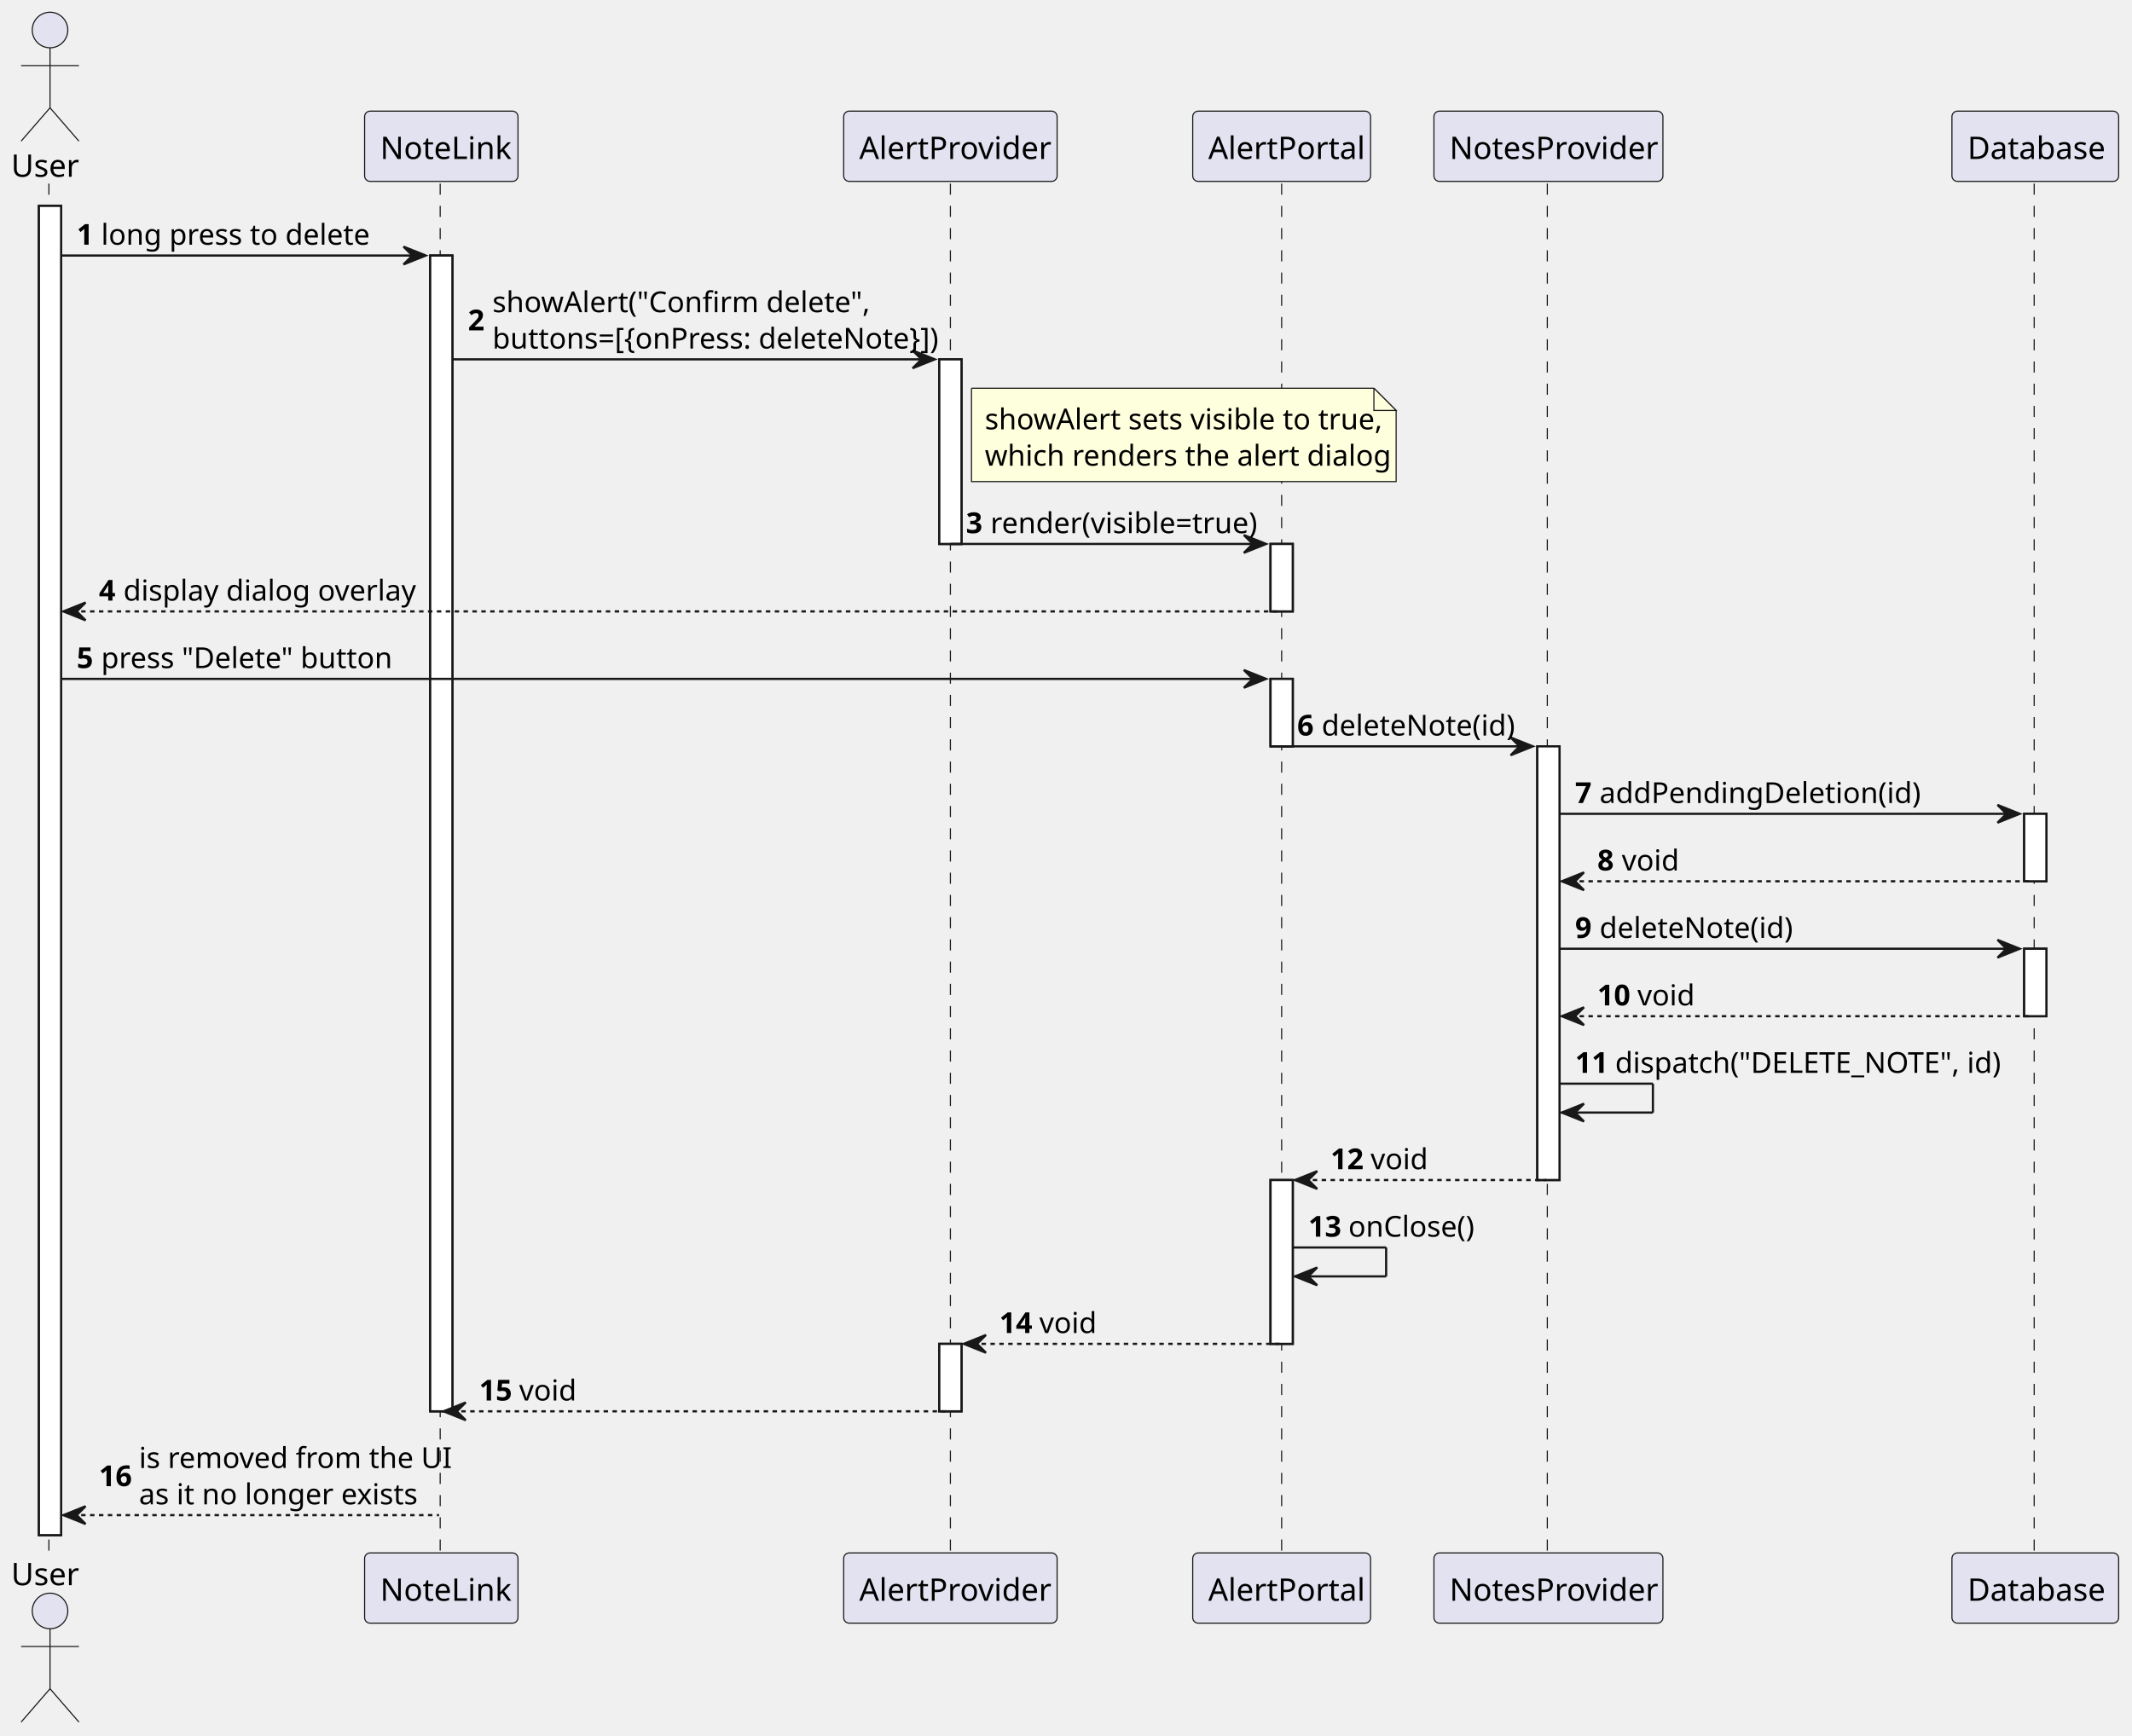
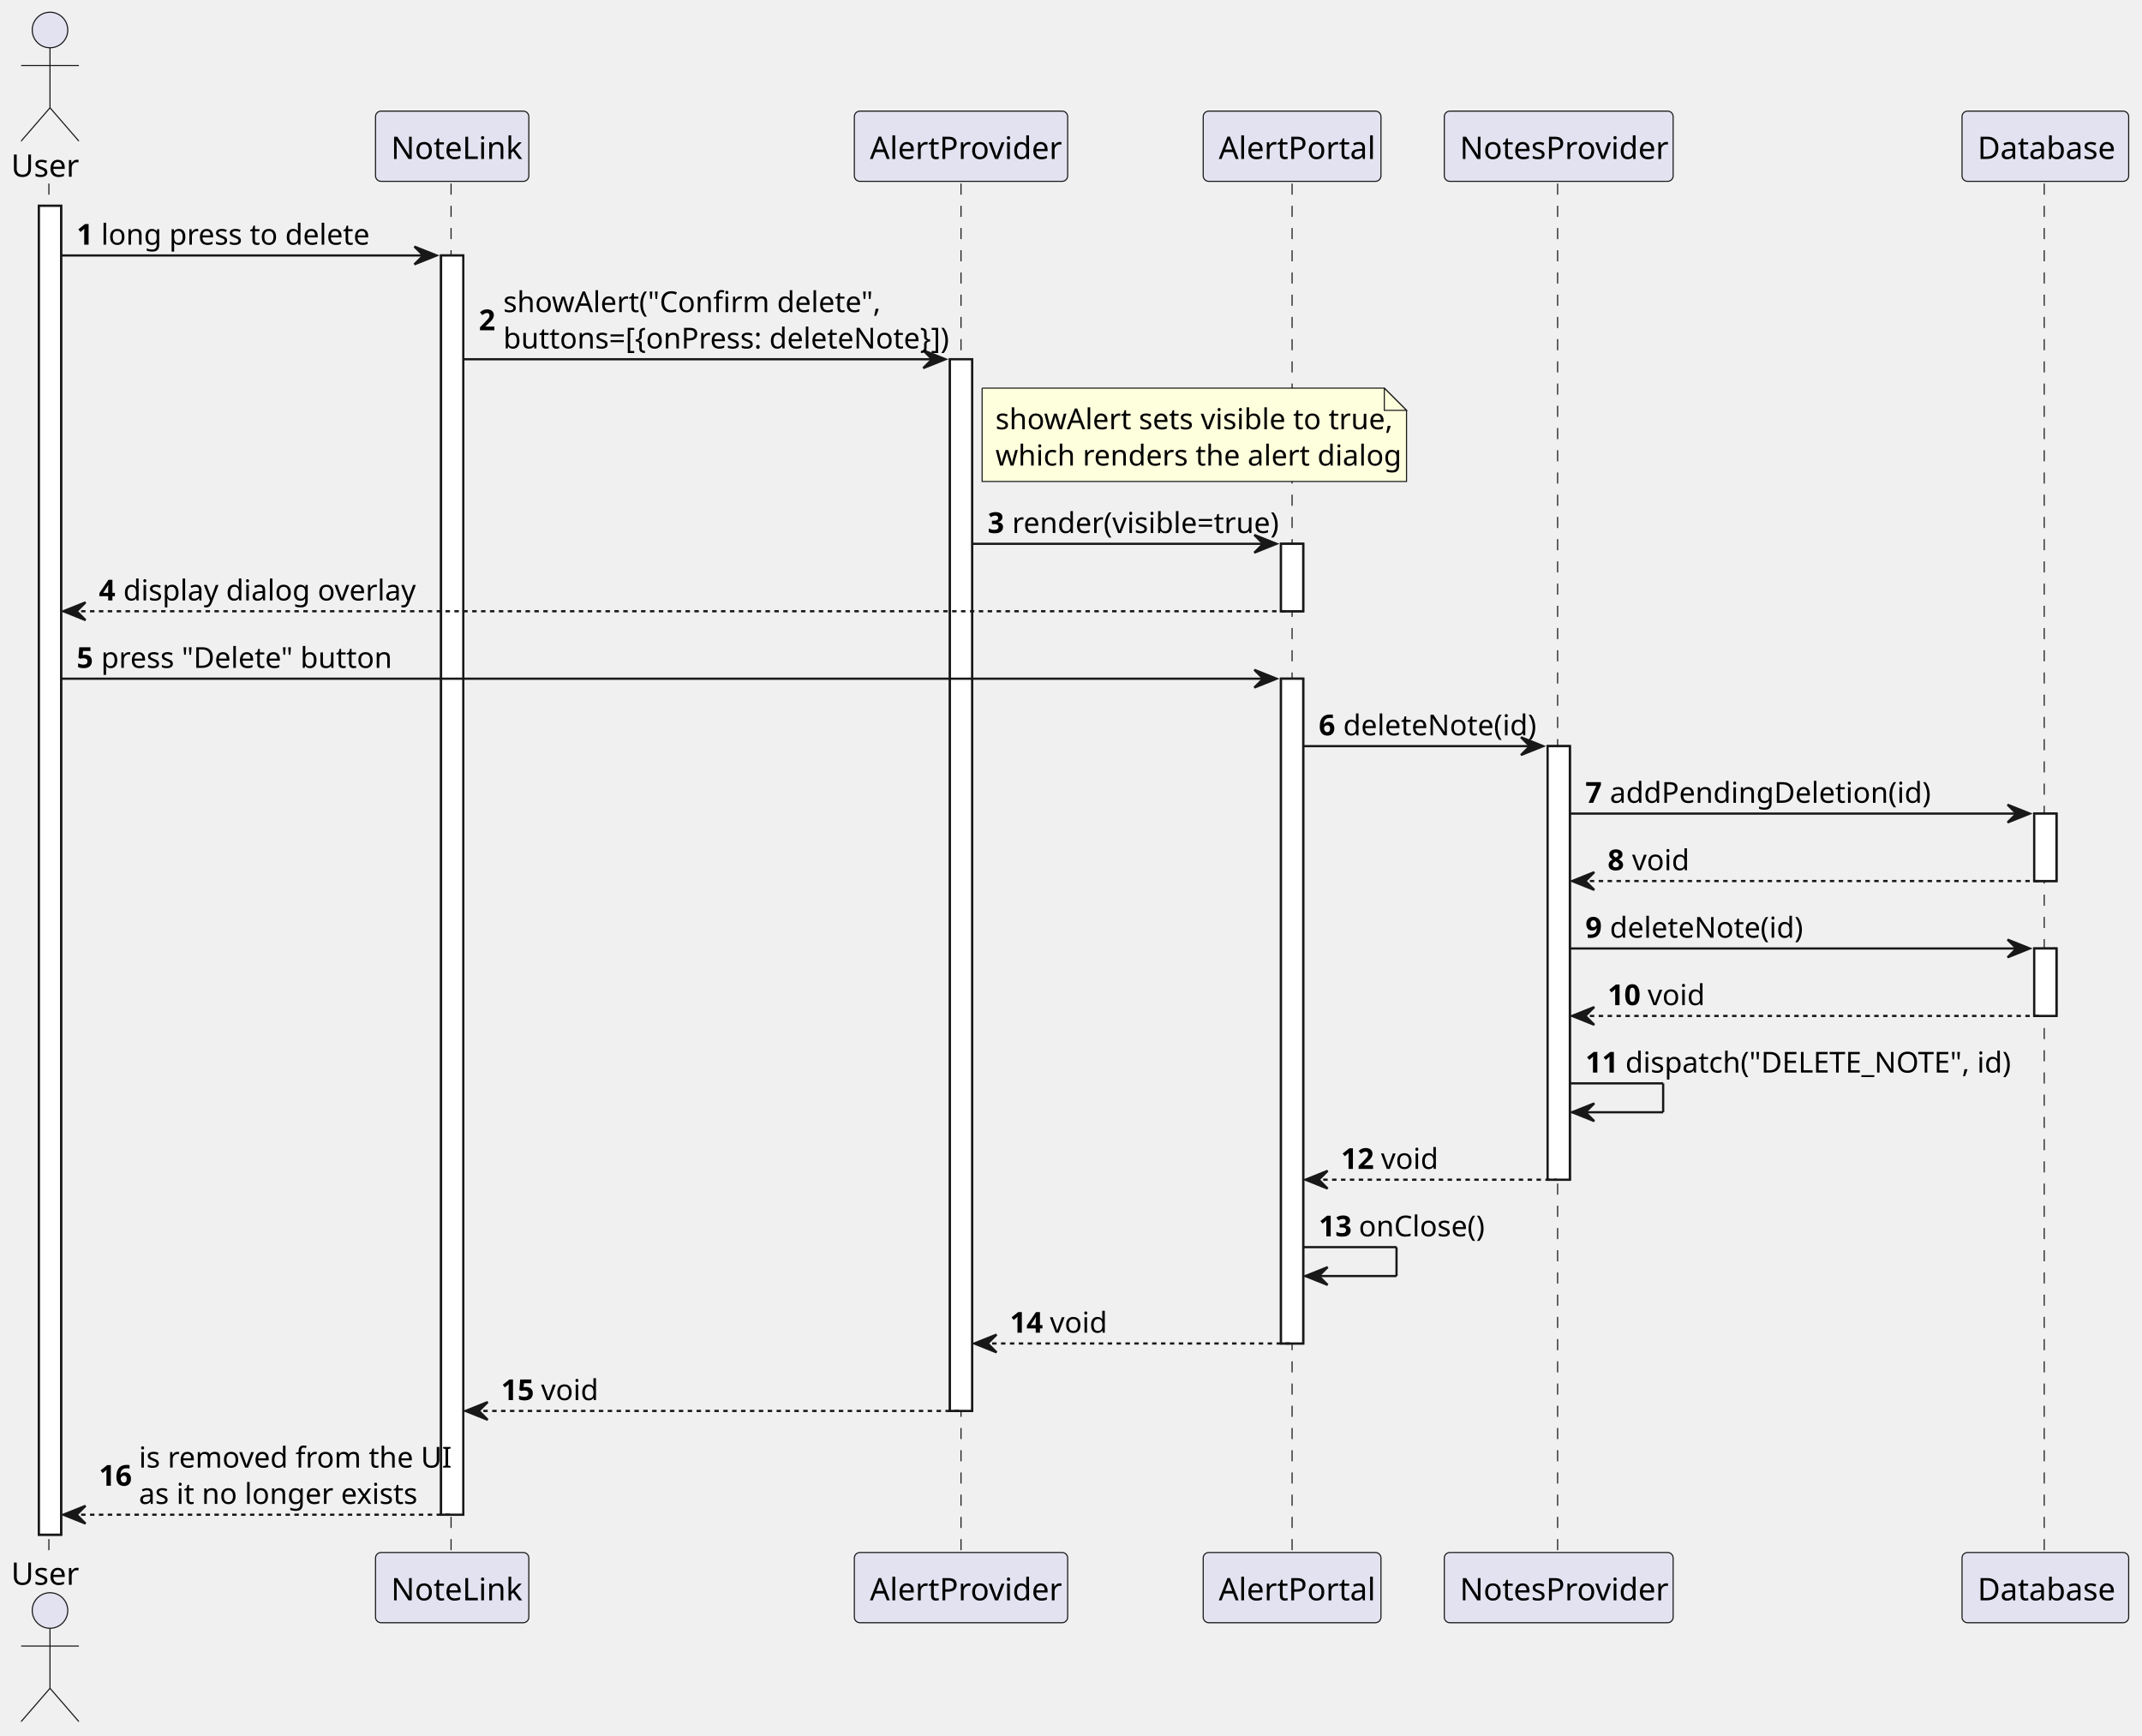
- <svg xmlns="http://www.w3.org/2000/svg" contentStyleType="text/css" height="781px" preserveAspectRatio="none" style="width:959px;height:781px;background:#FFFFFF;" version="1.1" viewBox="0 0 959 781" width="959px" zoomAndPan="magnify">
+ <svg xmlns="http://www.w3.org/2000/svg" contentStyleType="text/css" height="781px" preserveAspectRatio="none" style="width:964px;height:781px;background:#FFFFFF;" version="1.1" viewBox="0 0 964 781" width="964px" zoomAndPan="magnify">
  <defs />
  <g>
    <rect fill="#FFFFFF" height="598.031" style="stroke:#181818;stroke-width:1.0;" width="10" x="17.5" y="92.609" />
-     <rect fill="#FFFFFF" height="519.977" style="stroke:#181818;stroke-width:1.0;" width="10" x="193.5" y="114.961" />
-     <rect fill="#FFFFFF" height="83.055" style="stroke:#181818;stroke-width:1.0;" width="10" x="422.5" y="161.664" />
-     <rect fill="#FFFFFF" height="30.352" style="stroke:#181818;stroke-width:1.0;" width="10" x="422.5" y="604.586" />
-     <rect fill="#FFFFFF" height="30.352" style="stroke:#181818;stroke-width:1.0;" width="10" x="571.5" y="244.719" />
-     <rect fill="#FFFFFF" height="30.352" style="stroke:#181818;stroke-width:1.0;" width="10" x="571.5" y="305.422" />
-     <rect fill="#FFFFFF" height="73.703" style="stroke:#181818;stroke-width:1.0;" width="10" x="571.5" y="530.883" />
-     <rect fill="#FFFFFF" height="195.109" style="stroke:#181818;stroke-width:1.0;" width="10" x="691.5" y="335.773" />
-     <rect fill="#FFFFFF" height="30.352" style="stroke:#181818;stroke-width:1.0;" width="10" x="910.5" y="366.125" />
-     <rect fill="#FFFFFF" height="30.352" style="stroke:#181818;stroke-width:1.0;" width="10" x="910.5" y="426.828" />
+     <rect fill="#FFFFFF" height="566.68" style="stroke:#181818;stroke-width:1.0;" width="10" x="198.5" y="114.961" />
+     <rect fill="#FFFFFF" height="473.273" style="stroke:#181818;stroke-width:1.0;" width="10" x="427.5" y="161.664" />
+     <rect fill="#FFFFFF" height="30.352" style="stroke:#181818;stroke-width:1.0;" width="10" x="576.5" y="244.719" />
+     <rect fill="#FFFFFF" height="299.164" style="stroke:#181818;stroke-width:1.0;" width="10" x="576.5" y="305.422" />
+     <rect fill="#FFFFFF" height="195.109" style="stroke:#181818;stroke-width:1.0;" width="10" x="696.5" y="335.773" />
+     <rect fill="#FFFFFF" height="30.352" style="stroke:#181818;stroke-width:1.0;" width="10" x="915.5" y="366.125" />
+     <rect fill="#FFFFFF" height="30.352" style="stroke:#181818;stroke-width:1.0;" width="10" x="915.5" y="426.828" />
    <line style="stroke:#181818;stroke-width:0.5;stroke-dasharray:5.0,5.0;" x1="22" x2="22" y1="82.609" y2="699.641" />
-     <line style="stroke:#181818;stroke-width:0.5;stroke-dasharray:5.0,5.0;" x1="198" x2="198" y1="82.609" y2="699.641" />
-     <line style="stroke:#181818;stroke-width:0.5;stroke-dasharray:5.0,5.0;" x1="427.5" x2="427.5" y1="82.609" y2="699.641" />
-     <line style="stroke:#181818;stroke-width:0.5;stroke-dasharray:5.0,5.0;" x1="576.5" x2="576.5" y1="82.609" y2="699.641" />
-     <line style="stroke:#181818;stroke-width:0.5;stroke-dasharray:5.0,5.0;" x1="696" x2="696" y1="82.609" y2="699.641" />
-     <line style="stroke:#181818;stroke-width:0.5;stroke-dasharray:5.0,5.0;" x1="915" x2="915" y1="82.609" y2="699.641" />
+     <line style="stroke:#181818;stroke-width:0.5;stroke-dasharray:5.0,5.0;" x1="203" x2="203" y1="82.609" y2="699.641" />
+     <line style="stroke:#181818;stroke-width:0.5;stroke-dasharray:5.0,5.0;" x1="432.5" x2="432.5" y1="82.609" y2="699.641" />
+     <line style="stroke:#181818;stroke-width:0.5;stroke-dasharray:5.0,5.0;" x1="581.5" x2="581.5" y1="82.609" y2="699.641" />
+     <line style="stroke:#181818;stroke-width:0.5;stroke-dasharray:5.0,5.0;" x1="701" x2="701" y1="82.609" y2="699.641" />
+     <line style="stroke:#181818;stroke-width:0.5;stroke-dasharray:5.0,5.0;" x1="920" x2="920" y1="82.609" y2="699.641" />
    <text fill="#000000" font-family="sans-serif" font-size="14" lengthAdjust="spacing" textLength="29" x="5" y="79.533">User</text>
    <ellipse cx="22.5" cy="13.5" fill="#E2E2F0" rx="8" ry="8" style="stroke:#181818;stroke-width:0.5;" />
    <path d="M22.5,21.5 L22.5,48.5 M9.5,29.5 L35.5,29.5 M22.5,48.5 L9.5,63.5 M22.5,48.5 L35.5,63.5 " fill="none" style="stroke:#181818;stroke-width:0.5;" />
    <text fill="#000000" font-family="sans-serif" font-size="14" lengthAdjust="spacing" textLength="29" x="5" y="713.174">User</text>
    <ellipse cx="22.5" cy="724.75" fill="#E2E2F0" rx="8" ry="8" style="stroke:#181818;stroke-width:0.5;" />
    <path d="M22.5,732.75 L22.5,759.75 M9.5,740.75 L35.5,740.75 M22.5,759.75 L9.5,774.75 M22.5,759.75 L35.5,774.75 " fill="none" style="stroke:#181818;stroke-width:0.5;" />
-     <rect fill="#E2E2F0" height="31.609" rx="2.5" ry="2.5" style="stroke:#181818;stroke-width:0.5;" width="69" x="164" y="50" />
-     <text fill="#000000" font-family="sans-serif" font-size="14" lengthAdjust="spacing" textLength="55" x="171" y="71.533">NoteLink</text>
-     <rect fill="#E2E2F0" height="31.609" rx="2.5" ry="2.5" style="stroke:#181818;stroke-width:0.5;" width="69" x="164" y="698.641" />
-     <text fill="#000000" font-family="sans-serif" font-size="14" lengthAdjust="spacing" textLength="55" x="171" y="720.174">NoteLink</text>
-     <rect fill="#E2E2F0" height="31.609" rx="2.5" ry="2.5" style="stroke:#181818;stroke-width:0.5;" width="96" x="379.5" y="50" />
-     <text fill="#000000" font-family="sans-serif" font-size="14" lengthAdjust="spacing" textLength="82" x="386.5" y="71.533">AlertProvider</text>
-     <rect fill="#E2E2F0" height="31.609" rx="2.5" ry="2.5" style="stroke:#181818;stroke-width:0.5;" width="96" x="379.5" y="698.641" />
-     <text fill="#000000" font-family="sans-serif" font-size="14" lengthAdjust="spacing" textLength="82" x="386.5" y="720.174">AlertProvider</text>
-     <rect fill="#E2E2F0" height="31.609" rx="2.5" ry="2.5" style="stroke:#181818;stroke-width:0.5;" width="80" x="536.5" y="50" />
-     <text fill="#000000" font-family="sans-serif" font-size="14" lengthAdjust="spacing" textLength="66" x="543.5" y="71.533">AlertPortal</text>
-     <rect fill="#E2E2F0" height="31.609" rx="2.5" ry="2.5" style="stroke:#181818;stroke-width:0.5;" width="80" x="536.5" y="698.641" />
-     <text fill="#000000" font-family="sans-serif" font-size="14" lengthAdjust="spacing" textLength="66" x="543.5" y="720.174">AlertPortal</text>
-     <rect fill="#E2E2F0" height="31.609" rx="2.5" ry="2.5" style="stroke:#181818;stroke-width:0.5;" width="103" x="645" y="50" />
-     <text fill="#000000" font-family="sans-serif" font-size="14" lengthAdjust="spacing" textLength="89" x="652" y="71.533">NotesProvider</text>
-     <rect fill="#E2E2F0" height="31.609" rx="2.5" ry="2.5" style="stroke:#181818;stroke-width:0.5;" width="103" x="645" y="698.641" />
-     <text fill="#000000" font-family="sans-serif" font-size="14" lengthAdjust="spacing" textLength="89" x="652" y="720.174">NotesProvider</text>
-     <rect fill="#E2E2F0" height="31.609" rx="2.5" ry="2.5" style="stroke:#181818;stroke-width:0.5;" width="75" x="878" y="50" />
-     <text fill="#000000" font-family="sans-serif" font-size="14" lengthAdjust="spacing" textLength="61" x="885" y="71.533">Database</text>
-     <rect fill="#E2E2F0" height="31.609" rx="2.5" ry="2.5" style="stroke:#181818;stroke-width:0.5;" width="75" x="878" y="698.641" />
-     <text fill="#000000" font-family="sans-serif" font-size="14" lengthAdjust="spacing" textLength="61" x="885" y="720.174">Database</text>
+     <rect fill="#E2E2F0" height="31.609" rx="2.5" ry="2.5" style="stroke:#181818;stroke-width:0.5;" width="69" x="169" y="50" />
+     <text fill="#000000" font-family="sans-serif" font-size="14" lengthAdjust="spacing" textLength="55" x="176" y="71.533">NoteLink</text>
+     <rect fill="#E2E2F0" height="31.609" rx="2.5" ry="2.5" style="stroke:#181818;stroke-width:0.5;" width="69" x="169" y="698.641" />
+     <text fill="#000000" font-family="sans-serif" font-size="14" lengthAdjust="spacing" textLength="55" x="176" y="720.174">NoteLink</text>
+     <rect fill="#E2E2F0" height="31.609" rx="2.5" ry="2.5" style="stroke:#181818;stroke-width:0.5;" width="96" x="384.5" y="50" />
+     <text fill="#000000" font-family="sans-serif" font-size="14" lengthAdjust="spacing" textLength="82" x="391.5" y="71.533">AlertProvider</text>
+     <rect fill="#E2E2F0" height="31.609" rx="2.5" ry="2.5" style="stroke:#181818;stroke-width:0.5;" width="96" x="384.5" y="698.641" />
+     <text fill="#000000" font-family="sans-serif" font-size="14" lengthAdjust="spacing" textLength="82" x="391.5" y="720.174">AlertProvider</text>
+     <rect fill="#E2E2F0" height="31.609" rx="2.5" ry="2.5" style="stroke:#181818;stroke-width:0.5;" width="80" x="541.5" y="50" />
+     <text fill="#000000" font-family="sans-serif" font-size="14" lengthAdjust="spacing" textLength="66" x="548.5" y="71.533">AlertPortal</text>
+     <rect fill="#E2E2F0" height="31.609" rx="2.5" ry="2.5" style="stroke:#181818;stroke-width:0.5;" width="80" x="541.5" y="698.641" />
+     <text fill="#000000" font-family="sans-serif" font-size="14" lengthAdjust="spacing" textLength="66" x="548.5" y="720.174">AlertPortal</text>
+     <rect fill="#E2E2F0" height="31.609" rx="2.5" ry="2.5" style="stroke:#181818;stroke-width:0.5;" width="103" x="650" y="50" />
+     <text fill="#000000" font-family="sans-serif" font-size="14" lengthAdjust="spacing" textLength="89" x="657" y="71.533">NotesProvider</text>
+     <rect fill="#E2E2F0" height="31.609" rx="2.5" ry="2.5" style="stroke:#181818;stroke-width:0.5;" width="103" x="650" y="698.641" />
+     <text fill="#000000" font-family="sans-serif" font-size="14" lengthAdjust="spacing" textLength="89" x="657" y="720.174">NotesProvider</text>
+     <rect fill="#E2E2F0" height="31.609" rx="2.5" ry="2.5" style="stroke:#181818;stroke-width:0.5;" width="75" x="883" y="50" />
+     <text fill="#000000" font-family="sans-serif" font-size="14" lengthAdjust="spacing" textLength="61" x="890" y="71.533">Database</text>
+     <rect fill="#E2E2F0" height="31.609" rx="2.5" ry="2.5" style="stroke:#181818;stroke-width:0.5;" width="75" x="883" y="698.641" />
+     <text fill="#000000" font-family="sans-serif" font-size="14" lengthAdjust="spacing" textLength="61" x="890" y="720.174">Database</text>
    <rect fill="#FFFFFF" height="598.031" style="stroke:#181818;stroke-width:1.0;" width="10" x="17.5" y="92.609" />
-     <rect fill="#FFFFFF" height="519.977" style="stroke:#181818;stroke-width:1.0;" width="10" x="193.5" y="114.961" />
-     <rect fill="#FFFFFF" height="83.055" style="stroke:#181818;stroke-width:1.0;" width="10" x="422.5" y="161.664" />
-     <rect fill="#FFFFFF" height="30.352" style="stroke:#181818;stroke-width:1.0;" width="10" x="422.5" y="604.586" />
-     <rect fill="#FFFFFF" height="30.352" style="stroke:#181818;stroke-width:1.0;" width="10" x="571.5" y="244.719" />
-     <rect fill="#FFFFFF" height="30.352" style="stroke:#181818;stroke-width:1.0;" width="10" x="571.5" y="305.422" />
-     <rect fill="#FFFFFF" height="73.703" style="stroke:#181818;stroke-width:1.0;" width="10" x="571.5" y="530.883" />
-     <rect fill="#FFFFFF" height="195.109" style="stroke:#181818;stroke-width:1.0;" width="10" x="691.5" y="335.773" />
-     <rect fill="#FFFFFF" height="30.352" style="stroke:#181818;stroke-width:1.0;" width="10" x="910.5" y="366.125" />
-     <rect fill="#FFFFFF" height="30.352" style="stroke:#181818;stroke-width:1.0;" width="10" x="910.5" y="426.828" />
-     <polygon fill="#181818" points="181.5,110.961,191.5,114.961,181.5,118.961,185.5,114.961" style="stroke:#181818;stroke-width:1.0;" />
-     <line style="stroke:#181818;stroke-width:1.0;" x1="27.5" x2="187.5" y1="114.961" y2="114.961" />
+     <rect fill="#FFFFFF" height="566.68" style="stroke:#181818;stroke-width:1.0;" width="10" x="198.5" y="114.961" />
+     <rect fill="#FFFFFF" height="473.273" style="stroke:#181818;stroke-width:1.0;" width="10" x="427.5" y="161.664" />
+     <rect fill="#FFFFFF" height="30.352" style="stroke:#181818;stroke-width:1.0;" width="10" x="576.5" y="244.719" />
+     <rect fill="#FFFFFF" height="299.164" style="stroke:#181818;stroke-width:1.0;" width="10" x="576.5" y="305.422" />
+     <rect fill="#FFFFFF" height="195.109" style="stroke:#181818;stroke-width:1.0;" width="10" x="696.5" y="335.773" />
+     <rect fill="#FFFFFF" height="30.352" style="stroke:#181818;stroke-width:1.0;" width="10" x="915.5" y="366.125" />
+     <rect fill="#FFFFFF" height="30.352" style="stroke:#181818;stroke-width:1.0;" width="10" x="915.5" y="426.828" />
+     <polygon fill="#181818" points="186.5,110.961,196.5,114.961,186.5,118.961,190.5,114.961" style="stroke:#181818;stroke-width:1.0;" />
+     <line style="stroke:#181818;stroke-width:1.0;" x1="27.5" x2="192.5" y1="114.961" y2="114.961" />
    <text fill="#000000" font-family="sans-serif" font-size="13" font-weight="bold" lengthAdjust="spacing" textLength="7" x="34.5" y="110.105">1</text>
    <text fill="#000000" font-family="sans-serif" font-size="13" lengthAdjust="spacing" textLength="114" x="45.5" y="110.105">long press to delete</text>
-     <polygon fill="#181818" points="410.5,157.664,420.5,161.664,410.5,165.664,414.5,161.664" style="stroke:#181818;stroke-width:1.0;" />
-     <line style="stroke:#181818;stroke-width:1.0;" x1="203.5" x2="416.5" y1="161.664" y2="161.664" />
-     <text fill="#000000" font-family="sans-serif" font-size="13" font-weight="bold" lengthAdjust="spacing" textLength="7" x="210.5" y="148.632">2</text>
-     <text fill="#000000" font-family="sans-serif" font-size="13" lengthAdjust="spacing" textLength="158" x="221.5" y="140.456">showAlert("Confirm delete",</text>
-     <text fill="#000000" font-family="sans-serif" font-size="13" lengthAdjust="spacing" textLength="189" x="221.5" y="156.808">buttons=[{onPress: deleteNote}])</text>
-     <path d="M437,174.664 L437,216.664 L628,216.664 L628,184.664 L618,174.664 L437,174.664 " fill="#FEFFDD" style="stroke:#181818;stroke-width:0.5;" />
-     <path d="M618,174.664 L618,184.664 L628,184.664 L618,174.664 " fill="#FEFFDD" style="stroke:#181818;stroke-width:0.5;" />
-     <text fill="#000000" font-family="sans-serif" font-size="13" lengthAdjust="spacing" textLength="170" x="443" y="193.159">showAlert sets visible to true,</text>
-     <text fill="#000000" font-family="sans-serif" font-size="13" lengthAdjust="spacing" textLength="169" x="443" y="209.511">which renders the alert dialog</text>
-     <polygon fill="#181818" points="559.5,240.719,569.5,244.719,559.5,248.719,563.5,244.719" style="stroke:#181818;stroke-width:1.0;" />
-     <line style="stroke:#181818;stroke-width:1.0;" x1="427.5" x2="565.5" y1="244.719" y2="244.719" />
-     <text fill="#000000" font-family="sans-serif" font-size="13" font-weight="bold" lengthAdjust="spacing" textLength="7" x="434.5" y="239.862">3</text>
-     <text fill="#000000" font-family="sans-serif" font-size="13" lengthAdjust="spacing" textLength="109" x="445.5" y="239.862">render(visible=true)</text>
+     <polygon fill="#181818" points="415.5,157.664,425.5,161.664,415.5,165.664,419.5,161.664" style="stroke:#181818;stroke-width:1.0;" />
+     <line style="stroke:#181818;stroke-width:1.0;" x1="208.5" x2="421.5" y1="161.664" y2="161.664" />
+     <text fill="#000000" font-family="sans-serif" font-size="13" font-weight="bold" lengthAdjust="spacing" textLength="7" x="215.5" y="148.632">2</text>
+     <text fill="#000000" font-family="sans-serif" font-size="13" lengthAdjust="spacing" textLength="158" x="226.5" y="140.456">showAlert("Confirm delete",</text>
+     <text fill="#000000" font-family="sans-serif" font-size="13" lengthAdjust="spacing" textLength="189" x="226.5" y="156.808">buttons=[{onPress: deleteNote}])</text>
+     <path d="M442,174.664 L442,216.664 L633,216.664 L633,184.664 L623,174.664 L442,174.664 " fill="#FEFFDD" style="stroke:#181818;stroke-width:0.5;" />
+     <path d="M623,174.664 L623,184.664 L633,184.664 L623,174.664 " fill="#FEFFDD" style="stroke:#181818;stroke-width:0.5;" />
+     <text fill="#000000" font-family="sans-serif" font-size="13" lengthAdjust="spacing" textLength="170" x="448" y="193.159">showAlert sets visible to true,</text>
+     <text fill="#000000" font-family="sans-serif" font-size="13" lengthAdjust="spacing" textLength="169" x="448" y="209.511">which renders the alert dialog</text>
+     <polygon fill="#181818" points="564.5,240.719,574.5,244.719,564.5,248.719,568.5,244.719" style="stroke:#181818;stroke-width:1.0;" />
+     <line style="stroke:#181818;stroke-width:1.0;" x1="437.5" x2="570.5" y1="244.719" y2="244.719" />
+     <text fill="#000000" font-family="sans-serif" font-size="13" font-weight="bold" lengthAdjust="spacing" textLength="7" x="444.5" y="239.862">3</text>
+     <text fill="#000000" font-family="sans-serif" font-size="13" lengthAdjust="spacing" textLength="109" x="455.5" y="239.862">render(visible=true)</text>
    <polygon fill="#181818" points="38.5,271.07,28.5,275.07,38.5,279.07,34.5,275.07" style="stroke:#181818;stroke-width:1.0;" />
-     <line style="stroke:#181818;stroke-width:1.0;stroke-dasharray:2.0,2.0;" x1="32.5" x2="575.5" y1="275.07" y2="275.07" />
+     <line style="stroke:#181818;stroke-width:1.0;stroke-dasharray:2.0,2.0;" x1="32.5" x2="580.5" y1="275.07" y2="275.07" />
    <text fill="#000000" font-family="sans-serif" font-size="13" font-weight="bold" lengthAdjust="spacing" textLength="7" x="44.5" y="270.214">4</text>
    <text fill="#000000" font-family="sans-serif" font-size="13" lengthAdjust="spacing" textLength="123" x="55.5" y="270.214">display dialog overlay</text>
-     <polygon fill="#181818" points="559.5,301.422,569.5,305.422,559.5,309.422,563.5,305.422" style="stroke:#181818;stroke-width:1.0;" />
-     <line style="stroke:#181818;stroke-width:1.0;" x1="27.5" x2="565.5" y1="305.422" y2="305.422" />
+     <polygon fill="#181818" points="564.5,301.422,574.5,305.422,564.5,309.422,568.5,305.422" style="stroke:#181818;stroke-width:1.0;" />
+     <line style="stroke:#181818;stroke-width:1.0;" x1="27.5" x2="570.5" y1="305.422" y2="305.422" />
    <text fill="#000000" font-family="sans-serif" font-size="13" font-weight="bold" lengthAdjust="spacing" textLength="7" x="34.5" y="300.565">5</text>
    <text fill="#000000" font-family="sans-serif" font-size="13" lengthAdjust="spacing" textLength="123" x="45.5" y="300.565">press "Delete" button</text>
-     <polygon fill="#181818" points="679.5,331.773,689.5,335.773,679.5,339.773,683.5,335.773" style="stroke:#181818;stroke-width:1.0;" />
-     <line style="stroke:#181818;stroke-width:1.0;" x1="576.5" x2="685.5" y1="335.773" y2="335.773" />
-     <text fill="#000000" font-family="sans-serif" font-size="13" font-weight="bold" lengthAdjust="spacing" textLength="7" x="583.5" y="330.917">6</text>
-     <text fill="#000000" font-family="sans-serif" font-size="13" lengthAdjust="spacing" textLength="80" x="594.5" y="330.917">deleteNote(id)</text>
-     <polygon fill="#181818" points="898.5,362.125,908.5,366.125,898.5,370.125,902.5,366.125" style="stroke:#181818;stroke-width:1.0;" />
-     <line style="stroke:#181818;stroke-width:1.0;" x1="701.5" x2="904.5" y1="366.125" y2="366.125" />
-     <text fill="#000000" font-family="sans-serif" font-size="13" font-weight="bold" lengthAdjust="spacing" textLength="7" x="708.5" y="361.269">7</text>
-     <text fill="#000000" font-family="sans-serif" font-size="13" lengthAdjust="spacing" textLength="133" x="719.5" y="361.269">addPendingDeletion(id)</text>
-     <polygon fill="#181818" points="712.5,392.477,702.5,396.477,712.5,400.477,708.5,396.477" style="stroke:#181818;stroke-width:1.0;" />
-     <line style="stroke:#181818;stroke-width:1.0;stroke-dasharray:2.0,2.0;" x1="706.5" x2="914.5" y1="396.477" y2="396.477" />
-     <text fill="#000000" font-family="sans-serif" font-size="13" font-weight="bold" lengthAdjust="spacing" textLength="7" x="718.5" y="391.62">8</text>
-     <text fill="#000000" font-family="sans-serif" font-size="13" lengthAdjust="spacing" textLength="22" x="729.5" y="391.62">void</text>
-     <polygon fill="#181818" points="898.5,422.828,908.5,426.828,898.5,430.828,902.5,426.828" style="stroke:#181818;stroke-width:1.0;" />
-     <line style="stroke:#181818;stroke-width:1.0;" x1="701.5" x2="904.5" y1="426.828" y2="426.828" />
-     <text fill="#000000" font-family="sans-serif" font-size="13" font-weight="bold" lengthAdjust="spacing" textLength="7" x="708.5" y="421.972">9</text>
-     <text fill="#000000" font-family="sans-serif" font-size="13" lengthAdjust="spacing" textLength="80" x="719.5" y="421.972">deleteNote(id)</text>
-     <polygon fill="#181818" points="712.5,453.18,702.5,457.18,712.5,461.18,708.5,457.18" style="stroke:#181818;stroke-width:1.0;" />
-     <line style="stroke:#181818;stroke-width:1.0;stroke-dasharray:2.0,2.0;" x1="706.5" x2="914.5" y1="457.18" y2="457.18" />
-     <text fill="#000000" font-family="sans-serif" font-size="13" font-weight="bold" lengthAdjust="spacing" textLength="14" x="718.5" y="452.323">10</text>
-     <text fill="#000000" font-family="sans-serif" font-size="13" lengthAdjust="spacing" textLength="22" x="736.5" y="452.323">void</text>
-     <line style="stroke:#181818;stroke-width:1.0;" x1="701.5" x2="743.5" y1="487.531" y2="487.531" />
-     <line style="stroke:#181818;stroke-width:1.0;" x1="743.5" x2="743.5" y1="487.531" y2="500.531" />
-     <line style="stroke:#181818;stroke-width:1.0;" x1="702.5" x2="743.5" y1="500.531" y2="500.531" />
-     <polygon fill="#181818" points="712.5,496.531,702.5,500.531,712.5,504.531,708.5,500.531" style="stroke:#181818;stroke-width:1.0;" />
-     <text fill="#000000" font-family="sans-serif" font-size="13" font-weight="bold" lengthAdjust="spacing" textLength="14" x="708.5" y="482.675">11</text>
-     <text fill="#000000" font-family="sans-serif" font-size="13" lengthAdjust="spacing" textLength="177" x="726.5" y="482.675">dispatch("DELETE_NOTE", id)</text>
-     <polygon fill="#181818" points="592.5,526.883,582.5,530.883,592.5,534.883,588.5,530.883" style="stroke:#181818;stroke-width:1.0;" />
-     <line style="stroke:#181818;stroke-width:1.0;stroke-dasharray:2.0,2.0;" x1="586.5" x2="695.5" y1="530.883" y2="530.883" />
-     <text fill="#000000" font-family="sans-serif" font-size="13" font-weight="bold" lengthAdjust="spacing" textLength="14" x="598.5" y="526.026">12</text>
-     <text fill="#000000" font-family="sans-serif" font-size="13" lengthAdjust="spacing" textLength="22" x="616.5" y="526.026">void</text>
-     <line style="stroke:#181818;stroke-width:1.0;" x1="581.5" x2="623.5" y1="561.234" y2="561.234" />
-     <line style="stroke:#181818;stroke-width:1.0;" x1="623.5" x2="623.5" y1="561.234" y2="574.234" />
-     <line style="stroke:#181818;stroke-width:1.0;" x1="582.5" x2="623.5" y1="574.234" y2="574.234" />
-     <polygon fill="#181818" points="592.5,570.234,582.5,574.234,592.5,578.234,588.5,574.234" style="stroke:#181818;stroke-width:1.0;" />
-     <text fill="#000000" font-family="sans-serif" font-size="13" font-weight="bold" lengthAdjust="spacing" textLength="14" x="588.5" y="556.378">13</text>
-     <text fill="#000000" font-family="sans-serif" font-size="13" lengthAdjust="spacing" textLength="55" x="606.5" y="556.378">onClose()</text>
-     <polygon fill="#181818" points="443.5,600.586,433.5,604.586,443.5,608.586,439.5,604.586" style="stroke:#181818;stroke-width:1.0;" />
-     <line style="stroke:#181818;stroke-width:1.0;stroke-dasharray:2.0,2.0;" x1="437.5" x2="575.5" y1="604.586" y2="604.586" />
-     <text fill="#000000" font-family="sans-serif" font-size="13" font-weight="bold" lengthAdjust="spacing" textLength="14" x="449.5" y="599.73">14</text>
-     <text fill="#000000" font-family="sans-serif" font-size="13" lengthAdjust="spacing" textLength="22" x="467.5" y="599.73">void</text>
-     <polygon fill="#181818" points="209.5,630.938,199.5,634.938,209.5,638.938,205.5,634.938" style="stroke:#181818;stroke-width:1.0;" />
-     <line style="stroke:#181818;stroke-width:1.0;stroke-dasharray:2.0,2.0;" x1="203.5" x2="426.5" y1="634.938" y2="634.938" />
-     <text fill="#000000" font-family="sans-serif" font-size="13" font-weight="bold" lengthAdjust="spacing" textLength="14" x="215.5" y="630.081">15</text>
-     <text fill="#000000" font-family="sans-serif" font-size="13" lengthAdjust="spacing" textLength="22" x="233.5" y="630.081">void</text>
+     <polygon fill="#181818" points="684.5,331.773,694.5,335.773,684.5,339.773,688.5,335.773" style="stroke:#181818;stroke-width:1.0;" />
+     <line style="stroke:#181818;stroke-width:1.0;" x1="586.5" x2="690.5" y1="335.773" y2="335.773" />
+     <text fill="#000000" font-family="sans-serif" font-size="13" font-weight="bold" lengthAdjust="spacing" textLength="7" x="593.5" y="330.917">6</text>
+     <text fill="#000000" font-family="sans-serif" font-size="13" lengthAdjust="spacing" textLength="80" x="604.5" y="330.917">deleteNote(id)</text>
+     <polygon fill="#181818" points="903.5,362.125,913.5,366.125,903.5,370.125,907.5,366.125" style="stroke:#181818;stroke-width:1.0;" />
+     <line style="stroke:#181818;stroke-width:1.0;" x1="706.5" x2="909.5" y1="366.125" y2="366.125" />
+     <text fill="#000000" font-family="sans-serif" font-size="13" font-weight="bold" lengthAdjust="spacing" textLength="7" x="713.5" y="361.269">7</text>
+     <text fill="#000000" font-family="sans-serif" font-size="13" lengthAdjust="spacing" textLength="133" x="724.5" y="361.269">addPendingDeletion(id)</text>
+     <polygon fill="#181818" points="717.5,392.477,707.5,396.477,717.5,400.477,713.5,396.477" style="stroke:#181818;stroke-width:1.0;" />
+     <line style="stroke:#181818;stroke-width:1.0;stroke-dasharray:2.0,2.0;" x1="711.5" x2="919.5" y1="396.477" y2="396.477" />
+     <text fill="#000000" font-family="sans-serif" font-size="13" font-weight="bold" lengthAdjust="spacing" textLength="7" x="723.5" y="391.62">8</text>
+     <text fill="#000000" font-family="sans-serif" font-size="13" lengthAdjust="spacing" textLength="22" x="734.5" y="391.62">void</text>
+     <polygon fill="#181818" points="903.5,422.828,913.5,426.828,903.5,430.828,907.5,426.828" style="stroke:#181818;stroke-width:1.0;" />
+     <line style="stroke:#181818;stroke-width:1.0;" x1="706.5" x2="909.5" y1="426.828" y2="426.828" />
+     <text fill="#000000" font-family="sans-serif" font-size="13" font-weight="bold" lengthAdjust="spacing" textLength="7" x="713.5" y="421.972">9</text>
+     <text fill="#000000" font-family="sans-serif" font-size="13" lengthAdjust="spacing" textLength="80" x="724.5" y="421.972">deleteNote(id)</text>
+     <polygon fill="#181818" points="717.5,453.18,707.5,457.18,717.5,461.18,713.5,457.18" style="stroke:#181818;stroke-width:1.0;" />
+     <line style="stroke:#181818;stroke-width:1.0;stroke-dasharray:2.0,2.0;" x1="711.5" x2="919.5" y1="457.18" y2="457.18" />
+     <text fill="#000000" font-family="sans-serif" font-size="13" font-weight="bold" lengthAdjust="spacing" textLength="14" x="723.5" y="452.323">10</text>
+     <text fill="#000000" font-family="sans-serif" font-size="13" lengthAdjust="spacing" textLength="22" x="741.5" y="452.323">void</text>
+     <line style="stroke:#181818;stroke-width:1.0;" x1="706.5" x2="748.5" y1="487.531" y2="487.531" />
+     <line style="stroke:#181818;stroke-width:1.0;" x1="748.5" x2="748.5" y1="487.531" y2="500.531" />
+     <line style="stroke:#181818;stroke-width:1.0;" x1="707.5" x2="748.5" y1="500.531" y2="500.531" />
+     <polygon fill="#181818" points="717.5,496.531,707.5,500.531,717.5,504.531,713.5,500.531" style="stroke:#181818;stroke-width:1.0;" />
+     <text fill="#000000" font-family="sans-serif" font-size="13" font-weight="bold" lengthAdjust="spacing" textLength="14" x="713.5" y="482.675">11</text>
+     <text fill="#000000" font-family="sans-serif" font-size="13" lengthAdjust="spacing" textLength="177" x="731.5" y="482.675">dispatch("DELETE_NOTE", id)</text>
+     <polygon fill="#181818" points="597.5,526.883,587.5,530.883,597.5,534.883,593.5,530.883" style="stroke:#181818;stroke-width:1.0;" />
+     <line style="stroke:#181818;stroke-width:1.0;stroke-dasharray:2.0,2.0;" x1="591.5" x2="700.5" y1="530.883" y2="530.883" />
+     <text fill="#000000" font-family="sans-serif" font-size="13" font-weight="bold" lengthAdjust="spacing" textLength="14" x="603.5" y="526.026">12</text>
+     <text fill="#000000" font-family="sans-serif" font-size="13" lengthAdjust="spacing" textLength="22" x="621.5" y="526.026">void</text>
+     <line style="stroke:#181818;stroke-width:1.0;" x1="586.5" x2="628.5" y1="561.234" y2="561.234" />
+     <line style="stroke:#181818;stroke-width:1.0;" x1="628.5" x2="628.5" y1="561.234" y2="574.234" />
+     <line style="stroke:#181818;stroke-width:1.0;" x1="587.5" x2="628.5" y1="574.234" y2="574.234" />
+     <polygon fill="#181818" points="597.5,570.234,587.5,574.234,597.5,578.234,593.5,574.234" style="stroke:#181818;stroke-width:1.0;" />
+     <text fill="#000000" font-family="sans-serif" font-size="13" font-weight="bold" lengthAdjust="spacing" textLength="14" x="593.5" y="556.378">13</text>
+     <text fill="#000000" font-family="sans-serif" font-size="13" lengthAdjust="spacing" textLength="55" x="611.5" y="556.378">onClose()</text>
+     <polygon fill="#181818" points="448.5,600.586,438.5,604.586,448.5,608.586,444.5,604.586" style="stroke:#181818;stroke-width:1.0;" />
+     <line style="stroke:#181818;stroke-width:1.0;stroke-dasharray:2.0,2.0;" x1="442.5" x2="580.5" y1="604.586" y2="604.586" />
+     <text fill="#000000" font-family="sans-serif" font-size="13" font-weight="bold" lengthAdjust="spacing" textLength="14" x="454.5" y="599.73">14</text>
+     <text fill="#000000" font-family="sans-serif" font-size="13" lengthAdjust="spacing" textLength="22" x="472.5" y="599.73">void</text>
+     <polygon fill="#181818" points="219.5,630.938,209.5,634.938,219.5,638.938,215.5,634.938" style="stroke:#181818;stroke-width:1.0;" />
+     <line style="stroke:#181818;stroke-width:1.0;stroke-dasharray:2.0,2.0;" x1="213.5" x2="431.5" y1="634.938" y2="634.938" />
+     <text fill="#000000" font-family="sans-serif" font-size="13" font-weight="bold" lengthAdjust="spacing" textLength="14" x="225.5" y="630.081">15</text>
+     <text fill="#000000" font-family="sans-serif" font-size="13" lengthAdjust="spacing" textLength="22" x="243.5" y="630.081">void</text>
    <polygon fill="#181818" points="38.5,677.641,28.5,681.641,38.5,685.641,34.5,681.641" style="stroke:#181818;stroke-width:1.0;" />
-     <line style="stroke:#181818;stroke-width:1.0;stroke-dasharray:2.0,2.0;" x1="32.5" x2="197.5" y1="681.641" y2="681.641" />
+     <line style="stroke:#181818;stroke-width:1.0;stroke-dasharray:2.0,2.0;" x1="32.5" x2="202.5" y1="681.641" y2="681.641" />
    <text fill="#000000" font-family="sans-serif" font-size="13" font-weight="bold" lengthAdjust="spacing" textLength="14" x="44.5" y="668.608">16</text>
    <text fill="#000000" font-family="sans-serif" font-size="13" lengthAdjust="spacing" textLength="129" x="62.5" y="660.433">is removed from the UI</text>
    <text fill="#000000" font-family="sans-serif" font-size="13" lengthAdjust="spacing" textLength="121" x="62.5" y="676.784">as it no longer exists</text>
  </g>
</svg>
